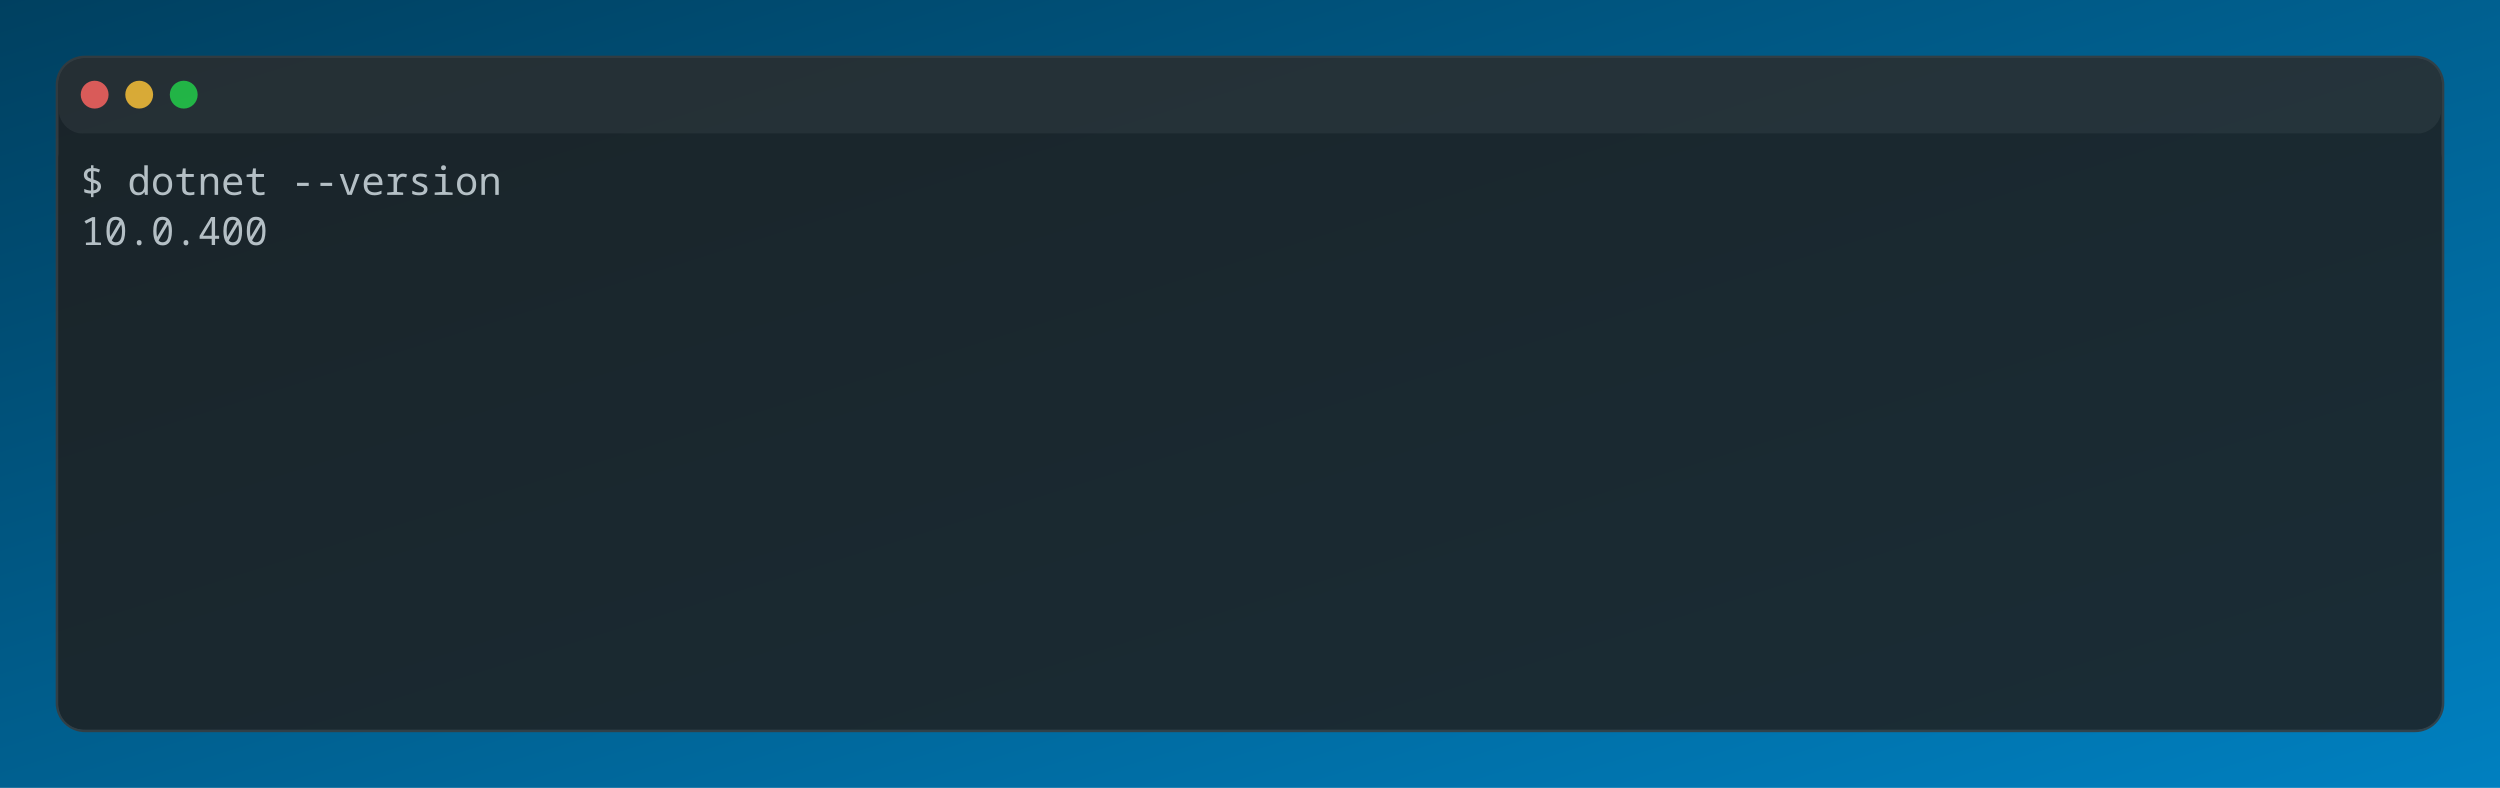
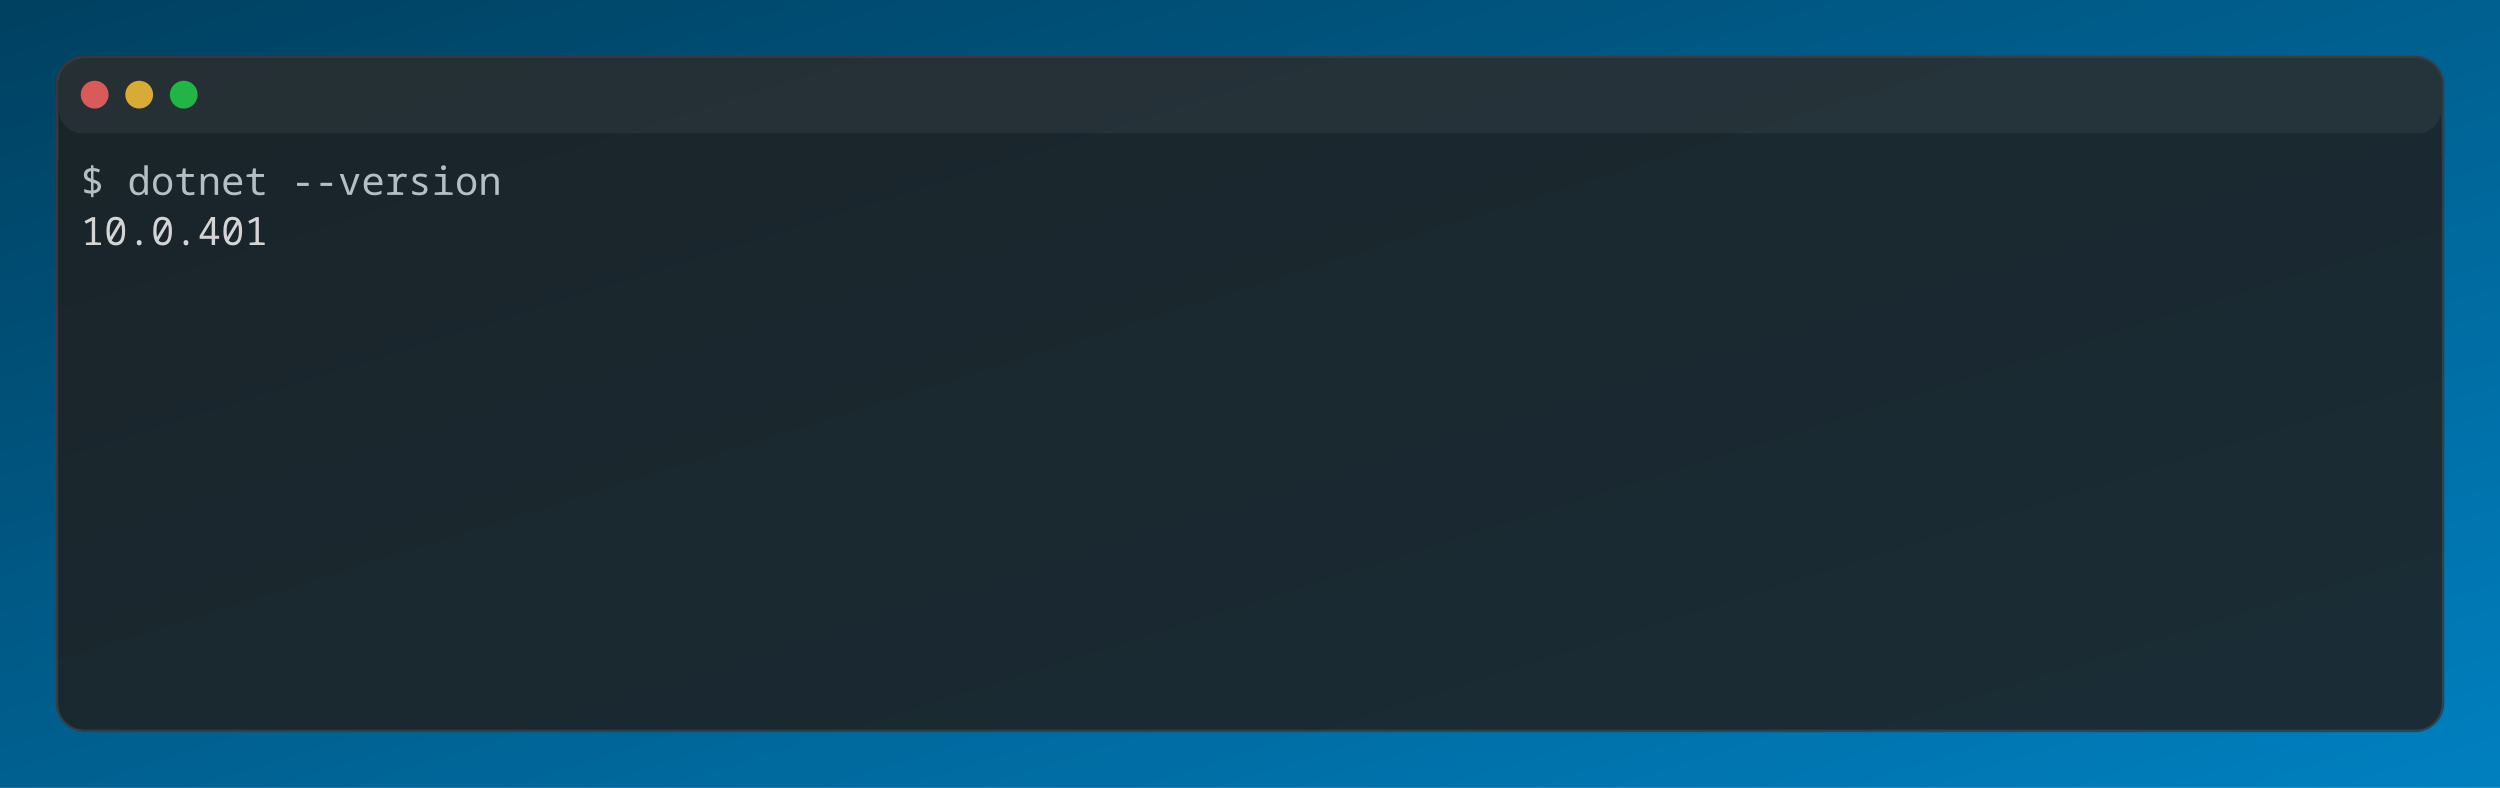
<svg xmlns="http://www.w3.org/2000/svg" width="898" height="283" viewBox="0 0 898 283" role="img" aria-label="console2svg output">
  <style>
.c2.c { font-family: "JetBrains Mono","Cascadia Mono","Segoe UI Mono","Noto Sans Mono","SFMono-Regular",Menlo,Consolas,"DejaVu Sans Mono","Liberation Mono",monospace; font-size: 14px; }
.c2 text { dominant-baseline: alphabetic; }
.c2 .q { shape-rendering: crispEdges; }
.c2 .aa{fill:#d4d4d4}
</style>
  <defs>
    <linearGradient id="c2bg" x1="0%" y1="0%" x2="100%" y2="100%">
      <stop offset="0%" stop-color="#004060" />
      <stop offset="100%" stop-color="#0080c0" />
    </linearGradient>
  </defs>
  <rect width="898" height="283" fill="url(#c2bg)" />
  <g opacity="0.85">
    <rect x="20.5" y="20.5" rx="10" ry="10" width="857" height="242" fill="#1f1f1f" stroke="#3a3a3a" />
    <rect x="21" y="21" rx="9" ry="9" width="856" height="27" fill="#2c2c2c" />
    <circle cx="34" cy="34" r="5" fill="#ff5f57" />
    <circle cx="50" cy="34" r="5" fill="#febc2e" />
    <circle cx="66" cy="34" r="5" fill="#28c840" />
    <rect x="21" y="48" width="856" height="214" rx="9" ry="9" fill="#1e1e1e" />
    <g class="c2 c">
      <rect x="29" y="56" width="840" height="18" fill="#1e1e1e" />
      <text class="aa" x="29" y="70">$ dotnet --version</text>
    </g>
    <g class="c2 c" transform="translate(29 74)">
      <rect width="840" height="180" fill="#1e1e1e" />
-       <text class="aa" y="14" textLength="67.2">10.0.400</text>
    </g>
  </g>
+   <g class="c2 c" transform="translate(29 74)">
+     <text class="aa" y="14" textLength="67.2">10.0.401</text>
+   </g>
</svg>
